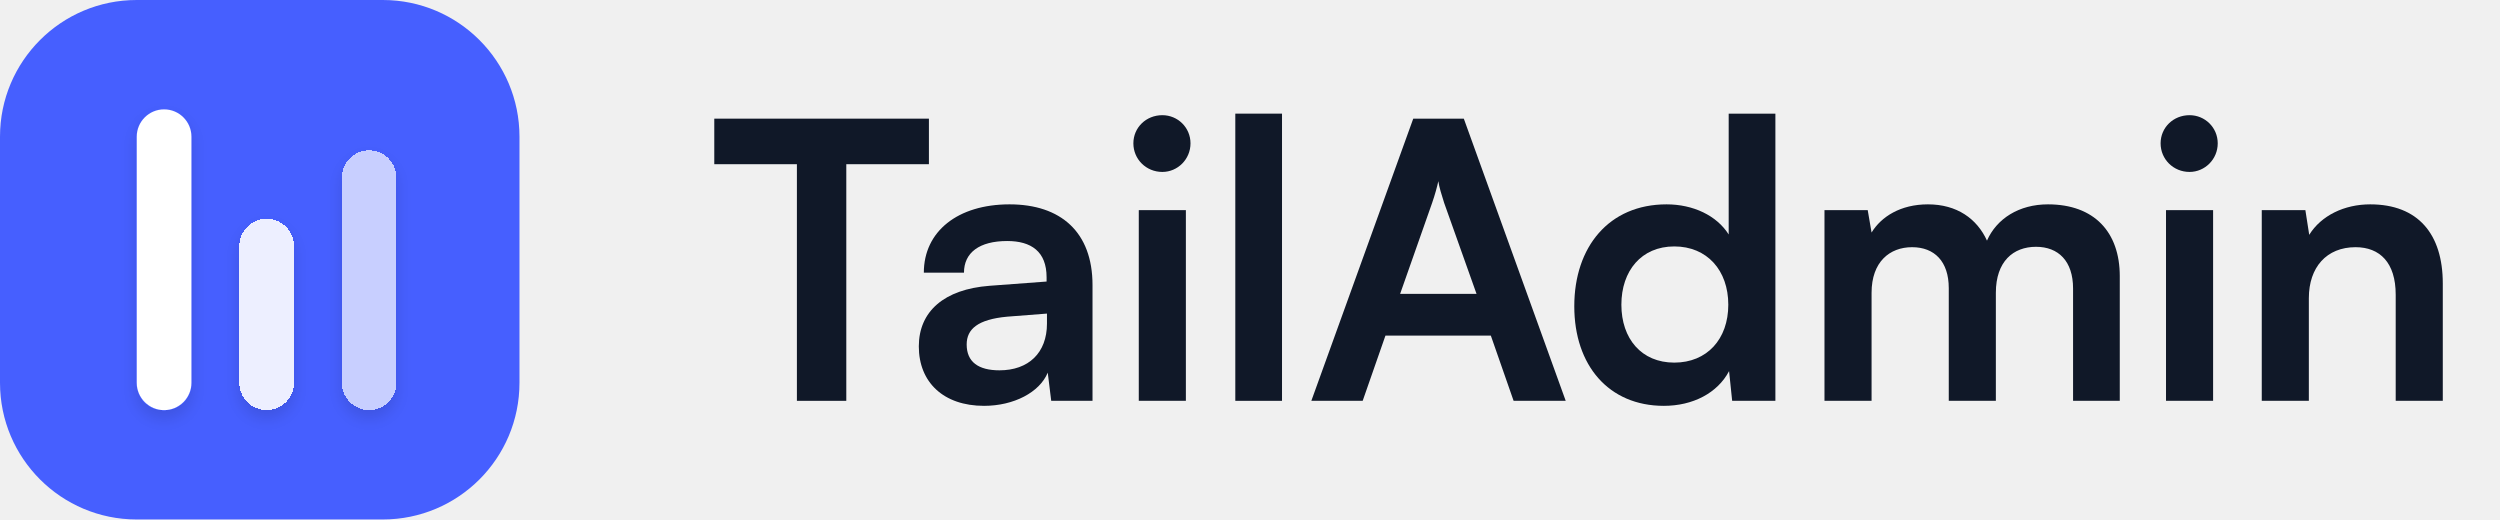
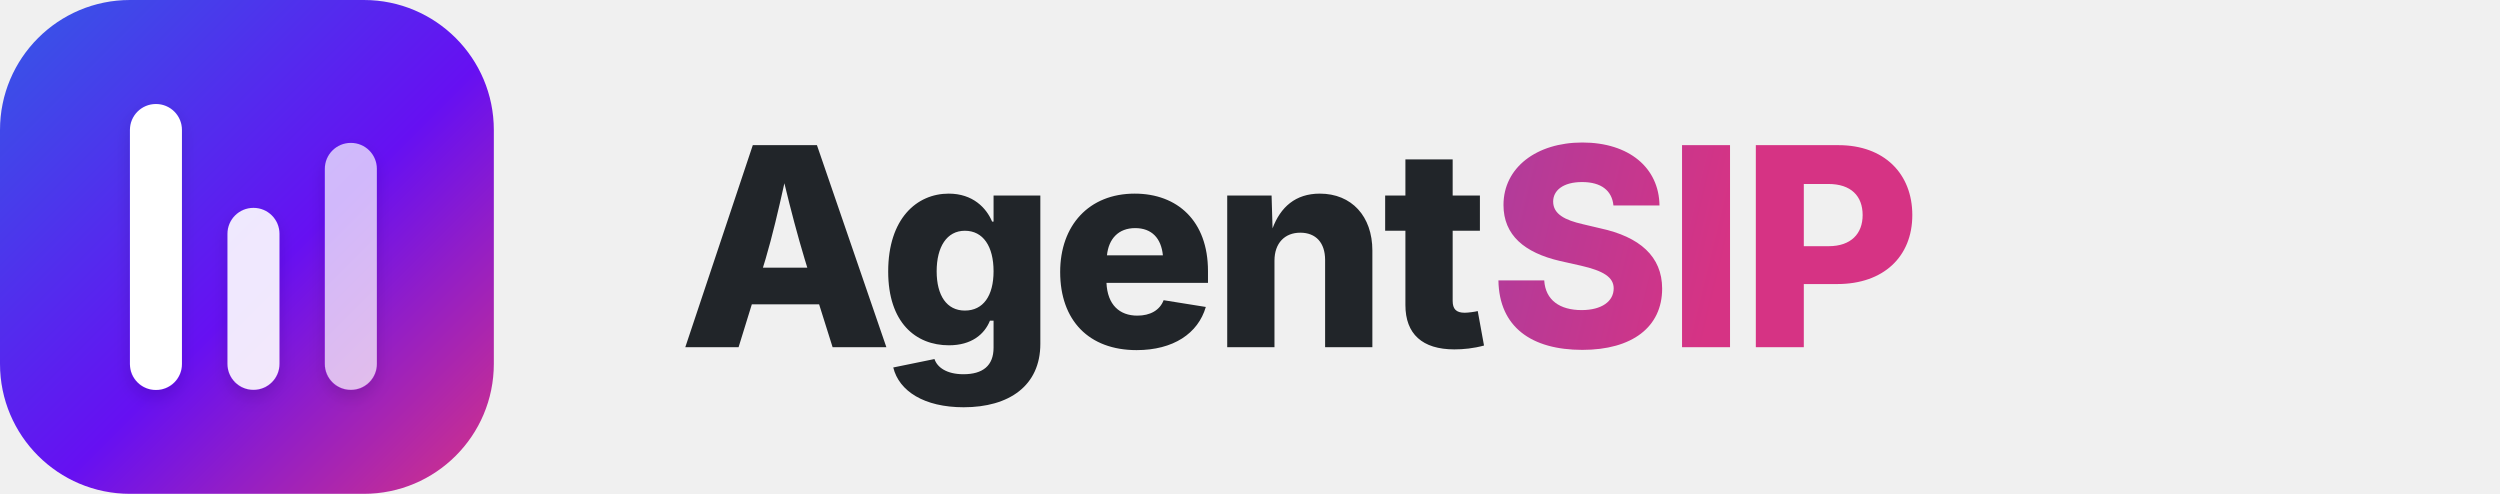
- <svg xmlns="http://www.w3.org/2000/svg" width="154" height="32" viewBox="0 0 154 32" fill="none">
-   <path d="M0 8.421C0 3.77 3.77 0 8.421 0H23.579C28.23 0 32 3.77 32 8.421V23.579C32 28.23 28.23 32 23.579 32H8.421C3.77 32 0 28.23 0 23.579V8.421Z" fill="#465FFF" />
-   <g filter="url(#filter0_d_1624_24907)">
-     <path d="M8.424 8.422C8.424 7.491 9.178 6.737 10.108 6.737V6.737C11.038 6.737 11.792 7.491 11.792 8.422V23.579C11.792 24.51 11.038 25.264 10.108 25.264V25.264C9.178 25.264 8.424 24.51 8.424 23.579V8.422Z" fill="white" />
+ <svg xmlns="http://www.w3.org/2000/svg" width="162" height="32" viewBox="0 0 162 32" fill="none">
+   <rect width="32" height="32" rx="8.421" fill="url(#g)" />
+   <g filter="url(#s0)">
+     <rect x="8.42" y="6.74" width="3.37" height="18.53" rx="1.68" fill="white" />
  </g>
-   <g filter="url(#filter1_d_1624_24907)">
-     <path d="M14.742 15.157C14.742 14.227 15.496 13.473 16.426 13.473V13.473C17.357 13.473 18.111 14.227 18.111 15.157V23.578C18.111 24.508 17.357 25.262 16.426 25.262V25.262C15.496 25.262 14.742 24.508 14.742 23.578V15.157Z" fill="white" fill-opacity="0.9" shape-rendering="crispEdges" />
+   <g filter="url(#s1)">
+     <rect x="14.74" y="13.47" width="3.37" height="11.79" rx="1.68" fill="white" fill-opacity="0.9" />
  </g>
-   <g filter="url(#filter2_d_1624_24907)">
-     <path d="M21.055 10.946C21.055 10.016 21.809 9.262 22.739 9.262V9.262C23.669 9.262 24.423 10.016 24.423 10.946V23.578C24.423 24.508 23.669 25.262 22.739 25.262V25.262C21.809 25.262 21.055 24.508 21.055 23.578V10.946Z" fill="white" fill-opacity="0.7" shape-rendering="crispEdges" />
+   <g filter="url(#s2)">
+     <rect x="21.05" y="9.26" width="3.37" height="16" rx="1.68" fill="white" fill-opacity="0.7" />
  </g>
-   <path d="M44 10.115H49.089V24.691H52.132V10.115H57.221V7.309H44V10.115Z" fill="#101828" />
-   <path d="M60.617 25C62.448 25 64.042 24.168 64.541 22.955L64.755 24.691H67.299V17.558C67.299 14.3 65.349 12.588 62.187 12.588C59.001 12.588 56.908 14.252 56.908 16.797H59.381C59.381 15.56 60.332 14.847 62.044 14.847C63.519 14.847 64.47 15.489 64.47 17.082V17.343L60.95 17.605C58.168 17.819 56.599 19.174 56.599 21.338C56.599 23.549 58.121 25 60.617 25ZM61.569 22.812C60.261 22.812 59.547 22.289 59.547 21.219C59.547 20.268 60.237 19.674 62.044 19.507L64.493 19.317V19.935C64.493 21.742 63.352 22.812 61.569 22.812Z" fill="#101828" />
-   <path d="M71.6 10.591C72.551 10.591 73.335 9.806 73.335 8.831C73.335 7.856 72.551 7.095 71.6 7.095C70.601 7.095 69.816 7.856 69.816 8.831C69.816 9.806 70.601 10.591 71.6 10.591ZM70.149 24.691H73.05V12.944H70.149V24.691Z" fill="#101828" />
-   <path d="M78.972 24.691V7H76.095V24.691H78.972Z" fill="#101828" />
-   <path d="M83.941 24.691L85.344 20.672H91.835L93.238 24.691H96.448L90.171 7.309H87.056L80.778 24.691H83.941ZM88.221 12.493C88.387 12.017 88.53 11.494 88.601 11.161C88.649 11.518 88.815 12.041 88.958 12.493L90.955 18.104H86.247L88.221 12.493Z" fill="#101828" />
-   <path d="M102.493 25C104.276 25 105.798 24.215 106.511 22.86L106.701 24.691H109.364V7H106.487V14.443C105.75 13.277 104.3 12.588 102.659 12.588C99.116 12.588 96.976 15.203 96.976 18.865C96.976 22.503 99.092 25 102.493 25ZM103.135 22.337C101.113 22.337 99.877 20.863 99.877 18.77C99.877 16.678 101.113 15.18 103.135 15.18C105.156 15.18 106.463 16.654 106.463 18.77C106.463 20.886 105.156 22.337 103.135 22.337Z" fill="#101828" />
-   <path d="M115.289 24.691V18.033C115.289 16.131 116.406 15.227 117.785 15.227C119.164 15.227 120.044 16.107 120.044 17.748V24.691H122.945V18.033C122.945 16.107 124.015 15.203 125.418 15.203C126.797 15.203 127.701 16.083 127.701 17.771V24.691H130.578V17.011C130.578 14.3 129.008 12.588 126.155 12.588C124.372 12.588 122.993 13.468 122.398 14.823C121.78 13.468 120.543 12.588 118.76 12.588C117.072 12.588 115.883 13.349 115.289 14.324L115.051 12.944H112.388V24.691H115.289Z" fill="#101828" />
-   <path d="M134.876 10.591C135.827 10.591 136.612 9.806 136.612 8.831C136.612 7.856 135.827 7.095 134.876 7.095C133.877 7.095 133.093 7.856 133.093 8.831C133.093 9.806 133.877 10.591 134.876 10.591ZM133.426 24.691H136.327V12.944H133.426V24.691Z" fill="#101828" />
-   <path d="M142.225 24.691V18.366C142.225 16.464 143.318 15.227 145.102 15.227C146.6 15.227 147.575 16.178 147.575 18.152V24.691H150.476V17.462C150.476 14.419 148.954 12.588 146.005 12.588C144.412 12.588 142.985 13.277 142.248 14.466L142.011 12.944H139.324V24.691H142.225Z" fill="#101828" />
+   <text x="44" y="22.5" font-family="Inter, sans-serif" font-size="18" font-weight="800" letter-spacing="-0.02em" fill="#212529">Agent<tspan fill="url(#gt)">SIP</tspan>
+   </text>
  <defs>
-     <filter id="filter0_d_1624_24907" x="7.424" y="6.237" width="5.368" height="20.526" filterUnits="userSpaceOnUse" color-interpolation-filters="sRGB">
+     <linearGradient id="g" x1="0" y1="0" x2="32" y2="32" gradientUnits="userSpaceOnUse">
+       <stop stop-color="#3459E6" />
+       <stop offset="0.55" stop-color="#6610F2" />
+       <stop offset="1" stop-color="#D63384" />
+     </linearGradient>
+     <linearGradient id="gt" x1="44" y1="8" x2="110" y2="24" gradientUnits="userSpaceOnUse">
+       <stop stop-color="#3459E6" />
+       <stop offset="1" stop-color="#D63384" />
+     </linearGradient>
+     <filter id="s0" x="7.42" y="6.24" width="5.37" height="20.53" filterUnits="userSpaceOnUse" color-interpolation-filters="sRGB">
      <feFlood flood-opacity="0" result="BackgroundImageFix" />
      <feColorMatrix in="SourceAlpha" type="matrix" values="0 0 0 0 0 0 0 0 0 0 0 0 0 0 0 0 0 0 127 0" result="hardAlpha" />
      <feOffset dy="0.5" />
      <feGaussianBlur stdDeviation="0.5" />
      <feComposite in2="hardAlpha" operator="out" />
      <feColorMatrix type="matrix" values="0 0 0 0 0 0 0 0 0 0 0 0 0 0 0 0 0 0 0.12 0" />
-       <feBlend mode="normal" in2="BackgroundImageFix" result="effect1_dropShadow_1624_24907" />
-       <feBlend mode="normal" in="SourceGraphic" in2="effect1_dropShadow_1624_24907" result="shape" />
+       <feBlend mode="normal" in2="BackgroundImageFix" result="effect1_dropShadow" />
+       <feBlend mode="normal" in="SourceGraphic" in2="effect1_dropShadow" result="shape" />
    </filter>
-     <filter id="filter1_d_1624_24907" x="13.742" y="12.973" width="5.368" height="13.79" filterUnits="userSpaceOnUse" color-interpolation-filters="sRGB">
+     <filter id="s1" x="13.74" y="12.97" width="5.37" height="13.79" filterUnits="userSpaceOnUse" color-interpolation-filters="sRGB">
      <feFlood flood-opacity="0" result="BackgroundImageFix" />
      <feColorMatrix in="SourceAlpha" type="matrix" values="0 0 0 0 0 0 0 0 0 0 0 0 0 0 0 0 0 0 127 0" result="hardAlpha" />
      <feOffset dy="0.5" />
      <feGaussianBlur stdDeviation="0.5" />
      <feComposite in2="hardAlpha" operator="out" />
      <feColorMatrix type="matrix" values="0 0 0 0 0 0 0 0 0 0 0 0 0 0 0 0 0 0 0.12 0" />
-       <feBlend mode="normal" in2="BackgroundImageFix" result="effect1_dropShadow_1624_24907" />
-       <feBlend mode="normal" in="SourceGraphic" in2="effect1_dropShadow_1624_24907" result="shape" />
+       <feBlend mode="normal" in2="BackgroundImageFix" result="effect1_dropShadow" />
+       <feBlend mode="normal" in="SourceGraphic" in2="effect1_dropShadow" result="shape" />
    </filter>
-     <filter id="filter2_d_1624_24907" x="20.055" y="8.762" width="5.368" height="18" filterUnits="userSpaceOnUse" color-interpolation-filters="sRGB">
+     <filter id="s2" x="20.05" y="8.76" width="5.37" height="18" filterUnits="userSpaceOnUse" color-interpolation-filters="sRGB">
      <feFlood flood-opacity="0" result="BackgroundImageFix" />
      <feColorMatrix in="SourceAlpha" type="matrix" values="0 0 0 0 0 0 0 0 0 0 0 0 0 0 0 0 0 0 127 0" result="hardAlpha" />
      <feOffset dy="0.5" />
      <feGaussianBlur stdDeviation="0.5" />
      <feComposite in2="hardAlpha" operator="out" />
      <feColorMatrix type="matrix" values="0 0 0 0 0 0 0 0 0 0 0 0 0 0 0 0 0 0 0.12 0" />
-       <feBlend mode="normal" in2="BackgroundImageFix" result="effect1_dropShadow_1624_24907" />
-       <feBlend mode="normal" in="SourceGraphic" in2="effect1_dropShadow_1624_24907" result="shape" />
+       <feBlend mode="normal" in2="BackgroundImageFix" result="effect1_dropShadow" />
+       <feBlend mode="normal" in="SourceGraphic" in2="effect1_dropShadow" result="shape" />
    </filter>
  </defs>
</svg>
